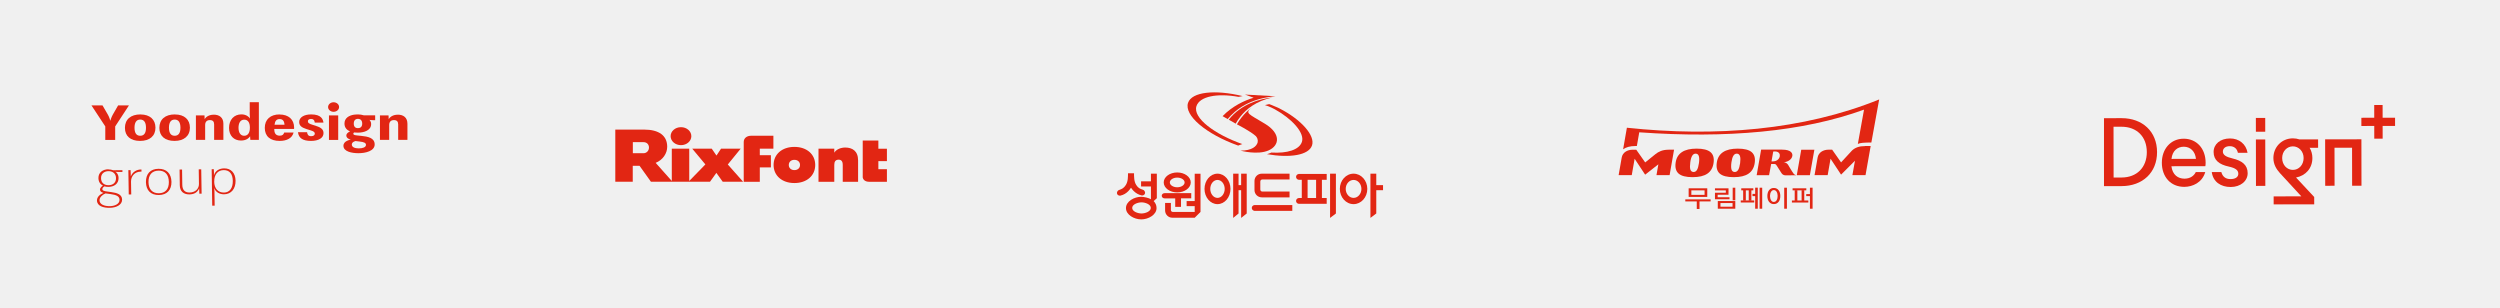
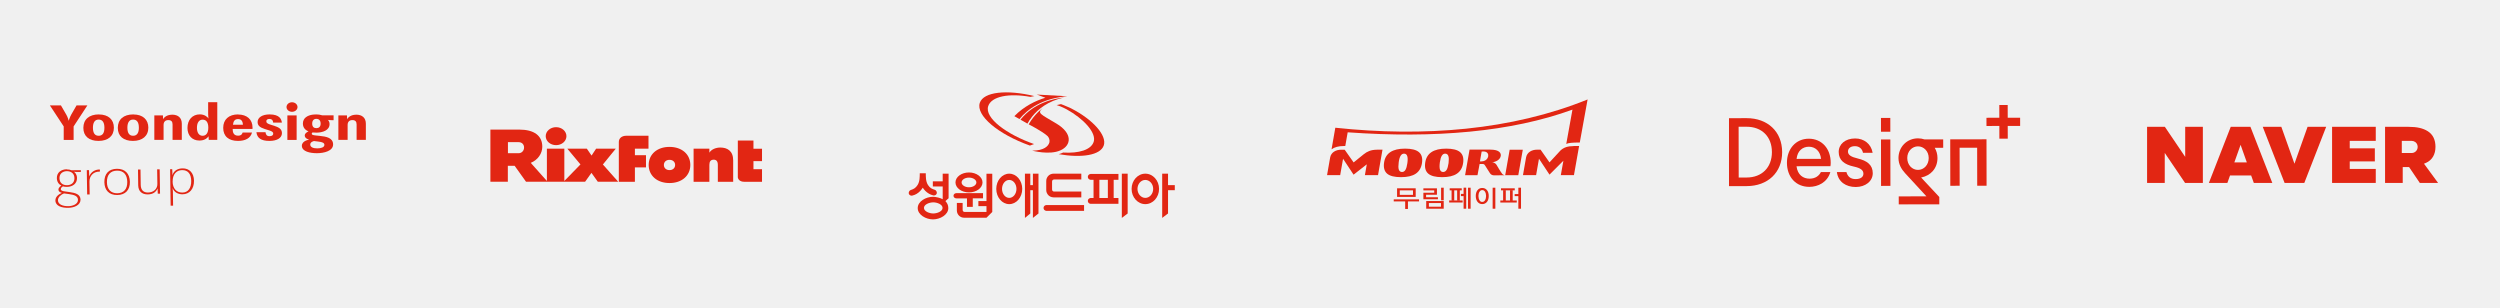
<svg xmlns="http://www.w3.org/2000/svg" width="902" height="111" viewBox="0 0 902 111" fill="none">
-   <path d="M42.62 38.026L40.677 41.402C40.166 42.322 39.813 43.498 39.793 43.584C39.754 43.43 39.479 42.339 38.949 41.419L36.985 38.026L32.999 38.026L37.987 45.612L37.987 50.488L41.56 50.488L41.56 45.612L46.528 38.026L42.581 38.026L42.62 38.026Z" fill="#E22613" />
-   <path d="M50.592 48.984C49.197 48.984 48.53 47.978 48.53 46.069C48.53 44.228 49.197 43.137 50.592 43.137C51.986 43.137 52.673 44.16 52.673 46.086C52.673 48.012 51.986 48.984 50.592 48.984ZM50.69 41.279C47.136 41.279 45.074 43.103 45.074 46.137C45.074 49.12 47.116 50.842 50.533 50.842C54.028 50.842 56.089 49.052 56.089 46.069C56.089 43.154 54.106 41.296 50.69 41.296" fill="#E22613" />
-   <path d="M63.021 48.984C61.627 48.984 60.96 47.978 60.96 46.069C60.96 44.228 61.627 43.137 63.021 43.137C64.415 43.137 65.103 44.16 65.103 46.086C65.103 47.961 64.415 48.984 63.021 48.984ZM63.119 41.279C59.566 41.279 57.504 43.103 57.504 46.137C57.504 49.12 59.546 50.842 62.962 50.842C66.379 50.842 68.519 49.052 68.519 46.069C68.519 43.154 66.536 41.296 63.119 41.296" fill="#E22613" />
-   <path d="M77.082 41.385C75.354 41.385 74.235 42.237 73.842 43.021L73.783 41.624L70.681 41.624L70.681 50.471L74.019 50.471L74.019 45.101C74.019 44.061 74.529 43.328 75.727 43.328C76.787 43.328 77.259 43.857 77.259 44.897L77.259 50.471L80.597 50.471L80.597 44.641C80.597 42.476 79.222 41.368 77.102 41.368" fill="#E22613" />
-   <path d="M88.096 48.985C86.8 48.985 86.054 47.877 86.054 46.104C86.054 44.28 86.8 43.172 88.116 43.172C89.431 43.172 90.158 44.178 90.158 46.036C90.158 47.894 89.451 48.985 88.096 48.985ZM90.118 41.382C90.118 41.928 90.177 42.422 90.217 42.763C89.942 42.252 88.842 41.263 87.114 41.263C84.405 41.263 82.638 43.24 82.638 46.156C82.638 48.917 84.346 50.707 86.938 50.707C88.508 50.707 89.608 50.11 90.236 49.156L90.315 50.468L93.397 50.468L93.397 36.882L90.099 36.882L90.099 41.382L90.118 41.382Z" fill="#E22613" />
-   <path d="M99.049 44.995C99.225 43.58 99.795 42.966 100.894 42.966C101.994 42.966 102.563 43.597 102.642 44.995L99.049 44.995ZM100.914 41.279C97.556 41.279 95.534 43.103 95.534 46.137C95.534 49.171 97.497 50.842 100.894 50.842C103.447 50.842 105.41 49.887 105.921 47.825L102.544 47.825C102.288 48.592 101.876 48.95 100.914 48.95C99.166 48.95 98.95 47.586 98.95 46.512L106.098 46.512C106.098 46.307 106.117 46.154 106.117 46.052C106.117 43.069 104.055 41.313 100.914 41.313" fill="#E22613" />
-   <path d="M114.15 45.455L112.873 45.063C111.381 44.62 111.086 44.296 111.086 43.716C111.086 43.205 111.538 42.915 112.245 42.915C113.03 42.915 113.502 43.341 113.56 44.228L116.702 44.228C116.545 43.103 115.995 41.279 112.265 41.279C109.653 41.279 107.945 42.37 107.945 44.023C107.945 45.268 108.73 45.984 110.576 46.563L112.127 47.041C113.266 47.416 113.58 47.705 113.58 48.234C113.58 48.711 113.187 49.137 112.265 49.137C111.145 49.137 110.91 48.472 110.792 47.688L107.513 47.688C107.748 49.802 109.221 50.842 112.206 50.842C114.915 50.842 116.722 49.802 116.722 48.046C116.722 46.836 116.015 46.052 114.11 45.472" fill="#E22613" />
-   <path d="M129.134 46.239C128.309 46.239 127.641 45.813 127.641 44.603C127.641 43.392 128.289 42.881 129.134 42.881C130.017 42.881 130.685 43.392 130.685 44.603C130.685 45.796 129.998 46.239 129.134 46.239ZM128.309 50.893L129.742 51.064C131.411 51.251 132.04 51.575 132.04 52.274C132.04 53.143 130.842 53.535 129.448 53.535C128.054 53.535 126.935 53.126 126.935 52.138C126.935 51.149 128.289 50.893 128.289 50.893M129.114 41.296C128.741 41.296 128.172 41.313 127.7 41.381C125.972 41.654 124.284 42.54 124.284 44.586C124.284 46.018 125.109 46.938 126.326 47.398C126.188 47.45 124.951 47.995 124.951 48.882C124.951 50.058 126.522 50.365 126.581 50.382C126.444 50.399 123.911 50.774 123.911 52.598C123.911 54.695 126.935 55.274 129.35 55.274C131.961 55.274 135.181 54.456 135.181 52.12C135.181 49.734 132.747 49.257 130.292 49.018L128.977 48.882C127.798 48.762 127.484 48.609 127.484 48.251C127.484 47.995 127.641 47.859 127.779 47.791C128.211 47.842 128.702 47.859 129.134 47.859C131.352 47.859 133.905 47.041 133.905 44.79C133.905 43.699 133.277 43.239 133.277 43.239C133.277 43.239 133.709 43.358 134.553 43.358L135.358 43.358L135.358 41.62L131.313 41.62C130.665 41.398 129.782 41.279 129.094 41.279" fill="#E22613" />
-   <path d="M143.485 41.385C141.757 41.385 140.638 42.237 140.246 43.021L140.187 41.624L137.084 41.624L137.084 50.471L140.422 50.471L140.422 45.101C140.422 44.061 140.933 43.328 142.13 43.328C143.191 43.328 143.662 43.857 143.662 44.897L143.662 50.471L147 50.471L147 44.641C147 42.476 145.625 41.368 143.505 41.368" fill="#E22613" />
-   <path d="M120.358 36.897C119.259 36.897 118.375 37.664 118.375 38.619C118.375 39.573 119.259 40.34 120.358 40.34C121.458 40.34 122.341 39.573 122.341 38.619C122.341 37.664 121.458 36.897 120.358 36.897Z" fill="#E22613" />
-   <path d="M122.025 50.485L122.025 41.638L118.687 41.638L118.687 50.485L122.025 50.485Z" fill="#E22613" />
-   <path d="M39.087 61.123C39.754 61.123 40.324 61.226 40.815 61.43L44.172 61.396L44.172 62.027L42.778 62.027C42.268 62.027 42.071 62.027 41.62 61.959C42.111 62.249 42.759 62.913 42.778 64.226C42.818 66.255 41.207 67.397 39.165 67.431C38.635 67.431 38.125 67.38 37.673 67.243C37.516 67.346 36.907 67.721 36.927 68.266C36.947 68.812 37.634 68.965 38.675 69.102L40.226 69.323C42.032 69.579 44.015 70.039 44.054 71.999C44.094 73.96 41.836 74.966 39.617 74.983C37.281 75.017 35.003 74.352 34.983 72.306C34.983 71.045 36.083 70.107 37.339 69.579C37.339 69.579 36.102 69.357 36.083 68.437C36.083 67.567 37.006 67.073 37.143 66.988C36.181 66.493 35.533 65.59 35.513 64.26C35.474 62.249 37.065 61.089 39.106 61.072L39.087 61.123ZM35.906 72.255C35.926 73.755 37.634 74.403 39.637 74.386C41.168 74.369 43.151 73.704 43.132 72.102C43.112 70.772 41.895 70.295 39.872 70.022L38.085 69.783C37.143 70.124 35.886 71.113 35.906 72.255ZM39.185 66.817C40.579 66.817 41.895 66.033 41.855 64.243C41.836 62.487 40.501 61.737 39.106 61.754C37.712 61.771 36.416 62.59 36.456 64.311C36.495 66.033 37.654 66.834 39.185 66.817Z" fill="#E22613" />
-   <path d="M47.215 63.627C47.785 62.024 49.395 61.087 51.044 61.155L51.044 61.922L50.769 61.922C48.707 61.939 47.235 63.473 47.274 65.553L47.353 70.173L46.449 70.173L46.312 61.394L47.117 61.394L47.195 63.644L47.215 63.627Z" fill="#E22613" />
-   <path d="M61.863 65.624C61.902 68.505 60.272 70.329 57.327 70.363C54.382 70.397 52.713 68.675 52.654 65.726C52.614 62.675 54.284 60.936 57.17 60.902C60.056 60.868 61.804 62.573 61.863 65.624ZM53.577 65.726C53.616 68.317 54.99 69.749 57.307 69.732C59.644 69.698 60.959 68.249 60.92 65.641C60.881 62.999 59.585 61.533 57.19 61.567C54.833 61.601 53.537 63.101 53.577 65.726Z" fill="#E22613" />
-   <path d="M72.722 69.871L71.917 69.871L71.859 67.962C71.23 69.428 70.072 70.11 68.344 70.144C66.204 70.161 64.908 69.019 64.868 66.854L64.79 61.16L65.693 61.16L65.772 66.632C65.791 68.525 66.695 69.479 68.383 69.462C70.386 69.445 71.8 68.184 71.78 66.394L71.701 61.092L72.605 61.092L72.742 69.871L72.722 69.871Z" fill="#E22613" />
-   <path d="M77.198 62.317C77.217 62.692 77.198 63.22 77.198 63.22C77.748 61.498 79.201 60.765 80.889 60.748C83.344 60.714 84.954 62.436 84.993 65.198C85.032 68.13 83.422 70.073 80.83 70.107C79.377 70.107 77.826 69.459 77.276 67.823C77.335 68.266 77.375 68.811 77.375 68.999L77.453 74.215L76.57 74.215L76.373 61.038L77.139 61.038L77.198 62.334L77.198 62.317ZM77.276 65.504C77.316 68.044 78.69 69.493 80.811 69.476C82.872 69.459 84.031 67.84 83.992 65.266C83.952 62.692 82.774 61.362 80.713 61.379C78.612 61.396 77.257 62.913 77.296 65.504L77.276 65.504Z" fill="#E22613" />
-   <path d="M309.597 57.853C309.597 54.424 307.463 53.23 304.959 53.23C303.461 53.23 301.768 53.827 301.01 55.082L301.01 53.643L295.314 53.643L295.314 65.584L301.01 65.584L301.01 59.476C301.01 58.266 301.486 57.715 302.35 57.623C303.355 57.531 304.06 57.991 304.06 59.476L304.06 65.584L309.597 65.584L309.597 57.853ZM268.319 65.584L274.137 65.584L274.137 60.394L278.14 60.394L278.14 56.001L274.137 56.001L274.137 53.643L279.039 53.643L279.039 48.974L271.052 48.974C269.394 48.974 268.336 49.892 268.336 51.24L268.336 65.584L268.319 65.584ZM311.254 63.731C311.254 64.803 312.153 65.584 313.546 65.584L320 65.584L320 61.052L316.914 61.052L316.914 58.144L320 58.144L320 53.658L316.914 53.658L316.914 50.704L311.272 50.704L311.272 63.762L311.254 63.731ZM284.594 59.522C284.594 58.45 285.387 57.669 286.621 57.669C287.856 57.669 288.649 58.45 288.649 59.522C288.649 60.593 287.856 61.374 286.621 61.374C285.387 61.374 284.594 60.593 284.594 59.522ZM279.11 59.522C279.11 63.364 282.143 66.043 286.621 66.043C291.1 66.043 294.133 63.364 294.133 59.522C294.133 55.679 291.1 53 286.621 53C282.143 53 279.11 55.679 279.11 59.522Z" fill="#E22613" />
-   <path d="M262.608 59.325L267.245 53.63L260.157 53.63L258.5 56.125L256.789 53.63L249.754 53.63L254.497 59.325L248.678 65.295L248.678 53.63L242.383 53.63L242.383 65.295L236.565 58.758C239.174 57.687 240.726 55.344 240.726 52.941C240.726 48.961 237.799 46.756 232.403 46.756L222 46.756L222 65.57L228.295 65.57L228.295 59.815L230.746 59.815L234.854 65.57L256.172 65.57L258.464 62.371L260.757 65.57L268.109 65.57L262.573 59.325L262.608 59.325ZM232.174 55.283L228.33 55.283L228.33 51.288L232.174 51.288C233.408 51.288 234.149 52.145 234.149 53.217C234.149 54.426 233.25 55.283 232.174 55.283Z" fill="#E22613" />
-   <path d="M241.959 49.127C241.959 50.92 243.633 52.373 245.697 52.373C247.762 52.373 249.436 50.92 249.436 49.127C249.436 47.335 247.762 45.882 245.697 45.882C243.633 45.882 241.959 47.335 241.959 49.127Z" fill="#E22613" />
+   <path d="M27.62 38.026L25.677 41.402C25.166 42.322 24.813 43.498 24.793 43.584C24.754 43.43 24.479 42.339 23.949 41.419L21.985 38.026L17.999 38.026L22.987 45.612L22.987 50.488L26.56 50.488L26.56 45.612L31.528 38.026L27.581 38.026L27.62 38.026Z" fill="#E22613" />
+   <path d="M35.592 48.984C34.197 48.984 33.53 47.978 33.53 46.069C33.53 44.228 34.197 43.137 35.592 43.137C36.986 43.137 37.673 44.16 37.673 46.086C37.673 48.012 36.986 48.984 35.592 48.984ZM35.69 41.279C32.136 41.279 30.074 43.103 30.074 46.137C30.074 49.12 32.116 50.842 35.533 50.842C39.028 50.842 41.089 49.052 41.089 46.069C41.089 43.154 39.106 41.296 35.69 41.296" fill="#E22613" />
+   <path d="M48.021 48.984C46.627 48.984 45.96 47.978 45.96 46.069C45.96 44.228 46.627 43.137 48.021 43.137C49.415 43.137 50.103 44.16 50.103 46.086C50.103 47.961 49.415 48.984 48.021 48.984ZM48.119 41.279C44.566 41.279 42.504 43.103 42.504 46.137C42.504 49.12 44.546 50.842 47.962 50.842C51.379 50.842 53.519 49.052 53.519 46.069C53.519 43.154 51.536 41.296 48.119 41.296" fill="#E22613" />
+   <path d="M62.082 41.385C60.354 41.385 59.235 42.237 58.842 43.021L58.783 41.624L55.681 41.624L55.681 50.471L59.019 50.471L59.019 45.101C59.019 44.061 59.529 43.328 60.727 43.328C61.787 43.328 62.259 43.857 62.259 44.897L62.259 50.471L65.597 50.471L65.597 44.641C65.597 42.476 64.222 41.368 62.102 41.368" fill="#E22613" />
+   <path d="M73.096 48.985C71.8 48.985 71.054 47.877 71.054 46.104C71.054 44.28 71.8 43.172 73.116 43.172C74.431 43.172 75.158 44.178 75.158 46.036C75.158 47.894 74.451 48.985 73.096 48.985ZM75.118 41.382C75.118 41.928 75.177 42.422 75.217 42.763C74.942 42.252 73.842 41.263 72.114 41.263C69.405 41.263 67.638 43.24 67.638 46.156C67.638 48.917 69.346 50.707 71.938 50.707C73.508 50.707 74.608 50.11 75.236 49.156L75.315 50.468L78.397 50.468L78.397 36.882L75.099 36.882L75.099 41.382L75.118 41.382Z" fill="#E22613" />
+   <path d="M84.049 44.995C84.225 43.58 84.795 42.966 85.894 42.966C86.994 42.966 87.563 43.597 87.642 44.995L84.049 44.995ZM85.914 41.279C82.556 41.279 80.534 43.103 80.534 46.137C80.534 49.171 82.497 50.842 85.894 50.842C88.447 50.842 90.41 49.887 90.921 47.825L87.544 47.825C87.288 48.592 86.876 48.95 85.914 48.95C84.166 48.95 83.95 47.586 83.95 46.512L91.097 46.512C91.097 46.307 91.117 46.154 91.117 46.052C91.117 43.069 89.055 41.313 85.914 41.313" fill="#E22613" />
+   <path d="M99.15 45.455L97.873 45.063C96.381 44.62 96.087 44.296 96.087 43.716C96.087 43.205 96.538 42.915 97.245 42.915C98.03 42.915 98.502 43.341 98.561 44.228L101.702 44.228C101.545 43.103 100.995 41.279 97.265 41.279C94.653 41.279 92.945 42.37 92.945 44.023C92.945 45.268 93.73 45.984 95.576 46.563L97.127 47.041C98.266 47.416 98.58 47.705 98.58 48.234C98.58 48.711 98.188 49.137 97.265 49.137C96.145 49.137 95.91 48.472 95.792 47.688L92.513 47.688C92.749 49.802 94.221 50.842 97.206 50.842C99.915 50.842 101.722 49.802 101.722 48.046C101.722 46.836 101.015 46.052 99.11 45.472" fill="#E22613" />
+   <path d="M114.134 46.239C113.309 46.239 112.641 45.813 112.641 44.603C112.641 43.392 113.289 42.881 114.134 42.881C115.017 42.881 115.685 43.392 115.685 44.603C115.685 45.796 114.998 46.239 114.134 46.239ZM113.309 50.893L114.742 51.064C116.411 51.251 117.04 51.575 117.04 52.274C117.04 53.143 115.842 53.535 114.448 53.535C113.054 53.535 111.935 53.126 111.935 52.138C111.935 51.149 113.289 50.893 113.289 50.893M114.114 41.296C113.741 41.296 113.172 41.313 112.7 41.381C110.972 41.654 109.284 42.54 109.284 44.586C109.284 46.018 110.109 46.938 111.326 47.398C111.188 47.45 109.951 47.995 109.951 48.882C109.951 50.058 111.522 50.365 111.581 50.382C111.444 50.399 108.911 50.774 108.911 52.598C108.911 54.695 111.935 55.274 114.35 55.274C116.961 55.274 120.181 54.456 120.181 52.12C120.181 49.734 117.747 49.257 115.292 49.018L113.977 48.882C112.798 48.762 112.484 48.609 112.484 48.251C112.484 47.995 112.641 47.859 112.779 47.791C113.211 47.842 113.702 47.859 114.134 47.859C116.352 47.859 118.905 47.041 118.905 44.79C118.905 43.699 118.277 43.239 118.277 43.239C118.277 43.239 118.709 43.358 119.553 43.358L120.358 43.358L120.358 41.62L116.313 41.62C115.665 41.398 114.782 41.279 114.094 41.279" fill="#E22613" />
+   <path d="M128.485 41.385C126.757 41.385 125.638 42.237 125.246 43.021L125.187 41.624L122.084 41.624L122.084 50.471L125.422 50.471L125.422 45.101C125.422 44.061 125.933 43.328 127.13 43.328C128.191 43.328 128.662 43.857 128.662 44.897L128.662 50.471L132 50.471L132 44.641C132 42.476 130.625 41.368 128.505 41.368" fill="#E22613" />
+   <path d="M105.358 36.897C104.259 36.897 103.375 37.664 103.375 38.619C103.375 39.573 104.259 40.34 105.358 40.34C106.458 40.34 107.341 39.573 107.341 38.619C107.341 37.664 106.458 36.897 105.358 36.897Z" fill="#E22613" />
+   <path d="M107.025 50.485L107.025 41.638L103.687 41.638L103.687 50.485L107.025 50.485Z" fill="#E22613" />
+   <path d="M24.087 61.123C24.754 61.123 25.324 61.226 25.815 61.43L29.172 61.396L29.172 62.027L27.778 62.027C27.268 62.027 27.071 62.027 26.62 61.959C27.111 62.249 27.759 62.913 27.778 64.226C27.817 66.255 26.207 67.397 24.165 67.431C23.635 67.431 23.125 67.38 22.673 67.243C22.516 67.346 21.907 67.721 21.927 68.266C21.947 68.812 22.634 68.965 23.674 69.102L25.226 69.323C27.032 69.579 29.015 70.039 29.054 71.999C29.094 73.96 26.836 74.966 24.617 74.983C22.28 75.017 20.003 74.352 19.983 72.306C19.983 71.045 21.083 70.107 22.339 69.579C22.339 69.579 21.102 69.357 21.083 68.437C21.083 67.567 22.006 67.073 22.143 66.988C21.181 66.493 20.533 65.59 20.513 64.26C20.474 62.249 22.064 61.089 24.107 61.072L24.087 61.123ZM20.906 72.255C20.926 73.755 22.634 74.403 24.637 74.386C26.168 74.369 28.151 73.704 28.132 72.102C28.112 70.772 26.895 70.295 24.872 70.022L23.085 69.783C22.143 70.124 20.886 71.113 20.906 72.255ZM24.185 66.817C25.579 66.817 26.895 66.033 26.855 64.243C26.836 62.487 25.501 61.737 24.107 61.754C22.712 61.771 21.416 62.59 21.456 64.311C21.495 66.033 22.654 66.834 24.185 66.817Z" fill="#E22613" />
+   <path d="M32.215 63.627C32.785 62.024 34.395 61.087 36.044 61.155L36.044 61.922L35.769 61.922C33.707 61.939 32.235 63.473 32.274 65.553L32.353 70.173L31.449 70.173L31.312 61.394L32.117 61.394L32.195 63.644L32.215 63.627Z" fill="#E22613" />
+   <path d="M46.863 65.624C46.902 68.505 45.272 70.329 42.327 70.363C39.382 70.397 37.713 68.675 37.654 65.726C37.614 62.675 39.284 60.936 42.17 60.902C45.056 60.868 46.804 62.573 46.863 65.624ZM38.577 65.726C38.616 68.317 39.99 69.749 42.307 69.732C44.644 69.698 45.959 68.249 45.92 65.641C45.881 62.999 44.585 61.533 42.19 61.567C39.833 61.601 38.537 63.101 38.577 65.726Z" fill="#E22613" />
+   <path d="M57.722 69.871L56.917 69.871L56.859 67.962C56.23 69.428 55.072 70.11 53.344 70.144C51.204 70.161 49.908 69.019 49.868 66.854L49.79 61.16L50.693 61.16L50.772 66.632C50.791 68.525 51.695 69.479 53.383 69.462C55.386 69.445 56.8 68.184 56.78 66.394L56.702 61.092L57.605 61.092L57.742 69.871L57.722 69.871Z" fill="#E22613" />
+   <path d="M62.198 62.317C62.217 62.692 62.198 63.22 62.198 63.22C62.748 61.498 64.201 60.765 65.889 60.748C68.344 60.714 69.954 62.436 69.993 65.198C70.032 68.13 68.422 70.073 65.83 70.107C64.377 70.107 62.826 69.459 62.276 67.823C62.335 68.266 62.375 68.811 62.375 68.999L62.453 74.215L61.57 74.215L61.373 61.038L62.139 61.038L62.198 62.334L62.198 62.317ZM62.276 65.504C62.316 68.044 63.69 69.493 65.811 69.476C67.872 69.459 69.031 67.84 68.992 65.266C68.952 62.692 67.774 61.362 65.713 61.379C63.612 61.396 62.257 62.913 62.296 65.504L62.276 65.504Z" fill="#E22613" />
+   <path d="M264.53 57.853C264.53 54.424 262.397 53.23 259.893 53.23C258.394 53.23 256.701 53.827 255.943 55.082L255.943 53.643L250.248 53.643L250.248 65.584L255.943 65.584L255.943 59.476C255.943 58.266 256.419 57.715 257.283 57.623C258.288 57.531 258.994 57.991 258.994 59.476L258.994 65.584L264.53 65.584L264.53 57.853ZM223.252 65.584L229.071 65.584L229.071 60.394L233.074 60.394L233.074 56.001L229.071 56.001L229.071 53.643L233.973 53.643L233.973 48.974L225.985 48.974C224.328 48.974 223.27 49.892 223.27 51.24L223.27 65.584L223.252 65.584ZM266.188 63.731C266.188 64.803 267.087 65.584 268.48 65.584L274.934 65.584L274.934 61.052L271.848 61.052L271.848 58.144L274.934 58.144L274.934 53.658L271.848 53.658L271.848 50.704L266.205 50.704L266.205 63.762L266.188 63.731ZM239.527 59.522C239.527 58.45 240.321 57.669 241.555 57.669C242.789 57.669 243.583 58.45 243.583 59.522C243.583 60.593 242.789 61.374 241.555 61.374C240.321 61.374 239.527 60.593 239.527 59.522ZM234.044 59.522C234.044 63.364 237.076 66.043 241.555 66.043C246.034 66.043 249.067 63.364 249.067 59.522C249.067 55.679 246.034 53 241.555 53C237.076 53 234.044 55.679 234.044 59.522Z" fill="#E22613" />
+   <path d="M217.542 59.325L222.179 53.63L215.091 53.63L213.433 56.125L211.723 53.63L204.687 53.63L209.431 59.325L203.612 65.295L203.612 53.63L197.317 53.63L197.317 65.295L191.498 58.758C194.108 57.687 195.659 55.344 195.659 52.941C195.659 48.961 192.732 46.756 187.337 46.756L176.934 46.756L176.934 65.57L183.228 65.57L183.228 59.815L185.679 59.815L189.788 65.57L211.106 65.57L213.398 62.371L215.69 65.57L223.043 65.57L217.506 59.325L217.542 59.325ZM187.108 55.283L183.264 55.283L183.264 51.288L187.108 51.288C188.342 51.288 189.083 52.145 189.083 53.217C189.083 54.426 188.183 55.283 187.108 55.283Z" fill="#E22613" />
+   <path d="M196.893 49.127C196.893 50.92 198.567 52.373 200.631 52.373C202.696 52.373 204.369 50.92 204.369 49.127C204.369 47.335 202.696 45.882 200.631 45.882C198.567 45.882 196.893 47.335 196.893 49.127Z" fill="#E22613" />
  <g clip-path="url(#clip0_1045_4892)">
-     <path d="M448.223 51.975C438.381 48.52 430.262 42.567 431.681 38.28C432.854 34.76 439.17 33.55 446.898 34.955C447.318 34.868 447.825 34.767 448.339 34.666C438.344 32.246 429.994 33.13 428.647 37.099C427.126 41.604 435.165 48.405 446.731 52.526L448.216 51.975H448.223Z" fill="#E22613" />
-     <path d="M461.68 39.156H461.709C461.542 39.069 461.375 38.997 461.209 38.917C461.129 38.873 461.049 38.837 460.963 38.794C460.963 38.794 460.963 38.794 460.963 38.801C459.376 38.084 457.935 37.563 457.935 37.563L456.385 37.917C457.971 38.359 459.934 39.424 459.934 39.424C466.112 42.828 470.812 47.927 469.726 51.2C468.777 54.054 464.439 55.386 458.703 55.039C458.189 55.3 457.638 55.481 457.117 55.626C465.533 57.081 472.188 55.98 473.376 52.475C474.579 48.904 469.523 43.175 461.694 39.156H461.68Z" fill="#E22613" />
-     <path d="M456.313 44.602C450.446 41.075 449.244 40.901 451.33 38.997C451.33 38.997 448.418 41.09 446.282 44.856C446.282 44.856 451.236 47.362 453.126 49.129C453.539 49.6 453.952 50.353 453.771 51.338C453.387 52.772 451.786 54.329 447.564 54.351C447.564 54.351 453.742 56.045 457.739 54.249C461.737 52.461 462.186 48.129 456.32 44.602H456.313Z" fill="#E22613" />
-     <path d="M460.202 34.731L449.186 34.115L452.315 35.267C448.94 36.252 444.558 38.352 441.111 41.908L442.936 42.958C445.847 39.438 451.106 35.448 460.202 34.738V34.731Z" fill="#E22613" />
-     <path d="M443.334 43.175L445.826 44.609C446.282 43.784 446.854 42.893 447.579 41.995C449.628 39.438 453.192 36.425 459.145 35.151C454.676 35.636 447.955 37.389 443.334 43.168V43.175Z" fill="#E22613" />
-     <path d="M447.803 66.786H446.869V62.658H444.928V78.628L446.869 77.027V68.633H447.803V78.628L449.816 77.027V62.658H447.803V66.786Z" fill="#E22613" />
-     <path d="M452.575 73.978V73.993C452.047 74.05 451.641 74.492 451.641 75.028C451.641 75.564 452.054 76.006 452.575 76.064V76.078H466.264V73.978H452.575Z" fill="#E22613" />
-     <path d="M479.887 78.628L481.995 77.027V62.658H479.887V78.628Z" fill="#E22613" />
-     <path d="M496.56 66.786V62.658H494.452V78.621L496.56 77.02V68.633H499V66.786H496.56Z" fill="#E22613" />
-     <path d="M468.553 62.767V62.781C468.024 62.839 467.619 63.281 467.619 63.817C467.619 64.353 468.031 64.802 468.553 64.852V64.867H469.683V71.443H468.553V71.458C468.024 71.516 467.619 71.957 467.619 72.493C467.619 73.029 468.031 73.471 468.553 73.529V73.543H478.671V71.443H476.947V64.867H478.671V62.767H468.553ZM474.847 71.45H471.783V64.874H474.847V71.45Z" fill="#E22613" />
-     <path d="M488.368 62.658C485.63 62.658 483.414 65.12 483.414 68.155C483.414 71.19 485.63 73.652 488.368 73.652C491.106 73.652 493.322 71.19 493.322 68.155C493.322 65.12 491.106 62.658 488.368 62.658ZM488.368 71.4C486.811 71.4 485.536 69.944 485.536 68.155C485.536 66.366 486.804 64.918 488.368 64.918C489.932 64.918 491.2 66.373 491.2 68.155C491.2 69.937 489.932 71.4 488.368 71.4Z" fill="#E22613" />
-     <path d="M439.271 62.658C436.678 62.658 434.585 65.12 434.585 68.155C434.585 71.19 436.685 73.652 439.271 73.652C441.856 73.652 443.957 71.19 443.957 68.155C443.957 65.12 441.856 62.658 439.271 62.658ZM439.271 71.4C437.837 71.4 436.664 69.944 436.664 68.155C436.664 66.366 437.83 64.918 439.271 64.918C440.712 64.918 441.871 66.373 441.871 68.155C441.871 69.937 440.705 71.4 439.271 71.4Z" fill="#E22613" />
-     <path d="M455.241 71.211H465.272V69.111H455.451C455.024 69.111 454.719 68.807 454.719 68.372V65.49C454.719 65.062 455.024 64.758 455.451 64.758H465.272V62.658H455.241C453.792 62.658 452.619 63.831 452.619 65.28V68.582C452.619 70.031 453.792 71.204 455.241 71.204" fill="#E22613" />
-     <path d="M431.051 72.551H428.132V74.369H431.051V76.469H423.186C422.758 76.469 422.454 76.165 422.454 75.738V73.225H420.368V75.941C420.368 77.382 421.534 78.555 422.975 78.555H431.058L433.144 76.469V62.672H431.051V72.544" fill="#E22613" />
-     <path d="M412.365 68.466C411.38 68.148 410.67 67.865 409.96 66.764C409.106 65.439 409.171 63.708 409.157 62.52H406.984C406.969 63.708 407.035 65.439 406.187 66.764C405.477 67.873 404.768 68.22 403.783 68.539C403.334 68.648 402.993 69.198 402.993 69.64C402.993 70.168 403.464 70.596 404.036 70.596C404.101 70.596 404.166 70.589 404.232 70.581C404.268 70.574 404.297 70.567 404.333 70.552C404.869 70.429 405.376 70.227 405.839 69.951C406.832 69.372 407.513 68.561 408.034 67.771C408.041 67.757 408.07 67.721 408.07 67.721C408.07 67.721 408.092 67.757 408.106 67.771C408.628 68.568 409.301 69.299 410.294 69.879C410.764 70.154 411.271 70.357 411.807 70.48C411.844 70.487 411.873 70.502 411.909 70.509C411.974 70.516 412.039 70.523 412.104 70.523C412.684 70.523 413.147 70.096 413.147 69.567C413.147 69.126 412.814 68.575 412.358 68.466H412.365Z" fill="#E22613" />
-     <path d="M419.868 65.823C419.868 67.815 422.055 69.422 424.742 69.422C427.429 69.422 429.624 67.808 429.624 65.823C429.624 63.839 427.437 62.223 424.742 62.223C422.048 62.223 419.868 63.831 419.868 65.823ZM427.408 65.823C427.408 66.786 426.213 67.568 424.742 67.568C423.272 67.568 422.077 66.786 422.077 65.823C422.077 64.86 423.272 64.078 424.742 64.078C426.213 64.078 427.408 64.86 427.408 65.823Z" fill="#E22613" />
-     <path d="M424.018 74.63H426.111V71.566H429.805V69.691H420.194C419.614 69.691 419.151 70.111 419.151 70.632C419.151 71.153 419.614 71.574 420.194 71.574H424.018V74.637V74.63Z" fill="#E22613" />
-     <path d="M417.384 62.658H415.255V65.425H411.699V67.272H415.255V71.885C414.523 71.407 412.713 71.001 411.764 71.001C409.222 71.001 406.245 72.645 406.245 75.079C406.245 77.512 409.222 79.156 411.764 79.156C414.306 79.156 417.283 77.512 417.283 75.079C417.283 73.971 416.863 73.239 416.24 72.544L417.384 71.523V62.672V62.658ZM411.858 77.02C410.511 77.02 408.498 76.303 408.498 75.014C408.498 73.725 410.511 73.008 411.858 73.008C413.205 73.008 415.211 73.725 415.211 75.014C415.211 76.303 413.198 77.02 411.858 77.02Z" fill="#E22613" />
+     <path d="M373.09 51.975C363.247 48.52 355.128 42.567 356.548 38.28C357.721 34.76 364.037 33.55 371.764 34.955C372.185 34.868 372.692 34.767 373.206 34.666C363.211 32.246 354.86 33.13 353.513 37.099C351.992 41.604 360.032 48.405 371.598 52.526L373.083 51.975H373.09Z" fill="#E22613" />
+     <path d="M386.546 39.156H386.575C386.409 39.069 386.242 38.997 386.075 38.917C385.996 38.873 385.916 38.837 385.829 38.794C385.829 38.794 385.829 38.794 385.829 38.801C384.243 38.084 382.802 37.563 382.802 37.563L381.252 37.917C382.838 38.359 384.801 39.424 384.801 39.424C390.979 42.828 395.679 47.927 394.593 51.2C393.644 54.054 389.306 55.386 383.57 55.039C383.055 55.3 382.505 55.481 381.983 55.626C390.399 57.081 397.055 55.98 398.243 52.475C399.445 48.904 394.39 43.175 386.561 39.156H386.546Z" fill="#E22613" />
+     <path d="M381.179 44.602C375.313 41.075 374.111 40.901 376.196 38.997C376.196 38.997 373.285 41.09 371.148 44.856C371.148 44.856 376.102 47.362 377.993 49.129C378.405 49.6 378.818 50.353 378.637 51.338C378.253 52.772 376.653 54.329 372.43 54.351C372.43 54.351 378.608 56.045 382.606 54.249C386.604 52.461 387.053 48.129 381.187 44.602H381.179Z" fill="#E22613" />
+     <path d="M385.069 34.731L374.053 34.115L377.182 35.267C373.807 36.252 369.425 38.352 365.978 41.908L367.803 42.958C370.714 39.438 375.972 35.448 385.069 34.738V34.731Z" fill="#E22613" />
+     <path d="M368.201 43.175L370.693 44.609C371.149 43.784 371.721 42.893 372.445 41.995C374.495 39.438 378.058 36.425 384.012 35.151C379.543 35.636 372.822 37.389 368.201 43.168V43.175Z" fill="#E22613" />
+     <path d="M372.67 66.786H371.735V62.658H369.794V78.628L371.735 77.027V68.633H372.67V78.628L374.683 77.027V62.658H372.67V66.786Z" fill="#E22613" />
+     <path d="M377.442 73.978V73.993C376.913 74.05 376.508 74.492 376.508 75.028C376.508 75.564 376.921 76.006 377.442 76.064V76.078H391.131V73.978H377.442Z" fill="#E22613" />
+     <path d="M404.754 78.628L406.861 77.027V62.658H404.754V78.628Z" fill="#E22613" />
+     <path d="M421.426 66.786V62.658H419.319V78.621L421.426 77.02V68.633H423.867V66.786H421.426Z" fill="#E22613" />
+     <path d="M393.42 62.767V62.781C392.891 62.839 392.485 63.281 392.485 63.817C392.485 64.353 392.898 64.802 393.42 64.852V64.867H394.549V71.443H393.42V71.458C392.891 71.516 392.485 71.957 392.485 72.493C392.485 73.029 392.898 73.471 393.42 73.529V73.543H403.537V71.443H401.814V64.867H403.537V62.767H393.42ZM399.713 71.45H396.65V64.874H399.713V71.45Z" fill="#E22613" />
+     <path d="M413.235 62.658C410.497 62.658 408.281 65.12 408.281 68.155C408.281 71.19 410.497 73.652 413.235 73.652C415.972 73.652 418.189 71.19 418.189 68.155C418.189 65.12 415.972 62.658 413.235 62.658ZM413.235 71.4C411.678 71.4 410.403 69.944 410.403 68.155C410.403 66.366 411.67 64.918 413.235 64.918C414.799 64.918 416.067 66.373 416.067 68.155C416.067 69.937 414.799 71.4 413.235 71.4Z" fill="#E22613" />
+     <path d="M364.138 62.658C361.545 62.658 359.452 65.12 359.452 68.155C359.452 71.19 361.552 73.652 364.138 73.652C366.723 73.652 368.824 71.19 368.824 68.155C368.824 65.12 366.723 62.658 364.138 62.658ZM364.138 71.4C362.704 71.4 361.53 69.944 361.53 68.155C361.53 66.366 362.696 64.918 364.138 64.918C365.579 64.918 366.738 66.373 366.738 68.155C366.738 69.937 365.572 71.4 364.138 71.4Z" fill="#E22613" />
+     <path d="M380.108 71.211H390.139V69.111H380.318C379.89 69.111 379.586 68.807 379.586 68.372V65.49C379.586 65.062 379.89 64.758 380.318 64.758H390.139V62.658H380.108C378.659 62.658 377.486 63.831 377.486 65.28V68.582C377.486 70.031 378.659 71.204 380.108 71.204" fill="#E22613" />
+     <path d="M355.918 72.551H352.999V74.369H355.918V76.469H348.052C347.625 76.469 347.321 76.165 347.321 75.738V73.225H345.235V75.941C345.235 77.382 346.401 78.555 347.842 78.555H355.925L358.011 76.469V62.672H355.918V72.544" fill="#E22613" />
+     <path d="M337.232 68.466C336.247 68.148 335.537 67.865 334.827 66.764C333.973 65.439 334.038 63.708 334.023 62.52H331.851C331.836 63.708 331.901 65.439 331.054 66.764C330.344 67.873 329.634 68.22 328.649 68.539C328.2 68.648 327.86 69.198 327.86 69.64C327.86 70.168 328.331 70.596 328.903 70.596C328.968 70.596 329.033 70.589 329.098 70.581C329.135 70.574 329.164 70.567 329.2 70.552C329.736 70.429 330.243 70.227 330.706 69.951C331.698 69.372 332.379 68.561 332.901 67.771C332.908 67.757 332.937 67.721 332.937 67.721C332.937 67.721 332.959 67.757 332.973 67.771C333.495 68.568 334.168 69.299 335.16 69.879C335.631 70.154 336.138 70.357 336.674 70.48C336.71 70.487 336.739 70.502 336.775 70.509C336.841 70.516 336.906 70.523 336.971 70.523C337.55 70.523 338.014 70.096 338.014 69.567C338.014 69.126 337.681 68.575 337.224 68.466H337.232Z" fill="#E22613" />
+     <path d="M344.735 65.823C344.735 67.815 346.922 69.422 349.609 69.422C352.296 69.422 354.491 67.808 354.491 65.823C354.491 63.839 352.303 62.223 349.609 62.223C346.915 62.223 344.735 63.831 344.735 65.823ZM352.274 65.823C352.274 66.786 351.079 67.568 349.609 67.568C348.139 67.568 346.944 66.786 346.944 65.823C346.944 64.86 348.139 64.078 349.609 64.078C351.079 64.078 352.274 64.86 352.274 65.823Z" fill="#E22613" />
+     <path d="M348.885 74.63H350.978V71.566H354.671V69.691H345.061C344.481 69.691 344.018 70.111 344.018 70.632C344.018 71.153 344.481 71.574 345.061 71.574H348.885V74.637V74.63Z" fill="#E22613" />
+     <path d="M342.251 62.658H340.122V65.425H336.565V67.272H340.122V71.885C339.39 71.407 337.579 71.001 336.631 71.001C334.089 71.001 331.112 72.645 331.112 75.079C331.112 77.512 334.089 79.156 336.631 79.156C339.173 79.156 342.149 77.512 342.149 75.079C342.149 73.971 341.729 73.239 341.107 72.544L342.251 71.523V62.672V62.658ZM336.725 77.02C335.378 77.02 333.364 76.303 333.364 75.014C333.364 73.725 335.378 73.008 336.725 73.008C338.072 73.008 340.078 73.725 340.078 75.014C340.078 76.303 338.065 77.02 336.725 77.02Z" fill="#E22613" />
  </g>
-   <path d="M586.984 46.071L585.622 53.867C586.659 53.101 588.177 52.684 590.034 52.684L590.576 52.684L591.443 47.737C622.872 49.982 650.446 47.603 672.54 39.552L670.31 51.931C671.053 51.541 672.617 51.42 675.187 51.42L678.005 35.882C650.632 46.998 618.878 49.485 586.969 46.084L586.984 46.071Z" fill="#E22613" />
-   <path d="M649.888 54.017L654.626 54.017L653 63.211L648.278 63.211L649.888 54.017Z" fill="#E22613" />
-   <path d="M612.269 61.313C611.944 61.837 611.51 62.079 610.968 62.052C610.427 62.012 610.055 61.716 609.885 61.165C609.699 60.6 609.699 59.74 609.854 58.571C610.132 56.42 610.798 55.372 611.851 55.439C612.393 55.466 612.764 55.761 612.935 56.326C613.121 56.877 613.136 57.724 612.981 58.84C612.826 59.955 612.594 60.775 612.269 61.313ZM617.13 54.874C616.14 54.041 614.467 53.624 612.145 53.624C607.578 53.624 605.054 55.304 604.574 58.665C604.311 60.466 604.683 61.783 605.658 62.644C606.649 63.49 608.306 63.92 610.659 63.92C613.012 63.92 614.777 63.504 616.016 62.657C617.254 61.824 618.013 60.52 618.261 58.772C618.508 57.025 618.137 55.721 617.146 54.888L617.13 54.874Z" fill="#E22613" />
-   <path d="M627.115 61.313C626.79 61.837 626.356 62.079 625.814 62.052C625.272 62.012 624.901 61.716 624.73 61.165C624.56 60.6 624.545 59.74 624.699 58.571C624.994 56.42 625.644 55.372 626.697 55.439C627.239 55.466 627.595 55.761 627.78 56.326C627.966 56.877 627.982 57.724 627.842 58.84C627.688 59.955 627.455 60.775 627.13 61.313M631.992 54.874C630.985 54.041 629.329 53.624 626.991 53.624C622.424 53.624 619.915 55.304 619.42 58.665C619.157 60.466 619.528 61.783 620.504 62.644C621.495 63.49 623.151 63.92 625.505 63.92C627.858 63.92 629.623 63.504 630.861 62.657C632.1 61.824 632.859 60.52 633.106 58.772C633.354 57.025 632.982 55.721 631.992 54.888L631.992 54.874Z" fill="#E22613" />
-   <path d="M672.928 52.712C670.776 52.712 669.351 53.236 668.206 54.311L664.258 58.586L661.037 54.002L659.768 54.002C657.833 54.002 656.129 54.983 655.804 56.825L654.69 63.183L659.427 63.183L660.464 57.268L664.258 63.008L669.274 57.981L668.345 63.183L673.083 63.183L674.94 52.685L672.912 52.685L672.928 52.712Z" fill="#E22613" />
-   <path d="M601.99 54.017C599.838 54.017 598.398 54.715 597.284 55.616L593.583 58.6L590.363 54.017L589.078 54.017C587.143 54.017 585.44 54.998 585.115 56.839L584 63.197L588.737 63.197L589.775 57.283L593.568 63.022L598.336 59.286L597.655 63.197L602.393 63.197L604.003 54.003L601.975 54.003L601.99 54.017Z" fill="#E22613" />
-   <path d="M647.165 62.684C646.701 62.147 645.199 59.566 645.199 59.566C645.013 59.27 644.626 58.638 643.543 58.544C644.704 58.477 646.422 57.738 646.67 56.273C646.825 55.358 646.314 53.987 642.97 53.987L635.414 53.987L633.804 63.222L638.279 63.222L639.037 59.163L640.167 59.163C640.555 59.163 640.818 59.378 640.988 59.673C641.189 60.009 642.242 61.69 642.583 62.187C642.676 62.335 642.784 62.469 642.877 62.617C643.109 62.94 643.589 63.262 644.208 63.262L648.063 63.235C647.94 63.195 647.382 62.993 647.15 62.698L647.165 62.684ZM642.149 56.353C641.902 57.724 640.663 58.248 639.564 58.248C639.285 58.248 639.161 58.222 639.161 58.222L639.78 54.673C639.78 54.673 639.92 54.646 640.4 54.646C641.994 54.646 642.258 55.735 642.149 56.353Z" fill="#E22613" />
-   <path d="M632.599 67.941L632.475 67.941L628.248 67.941L628.248 68.68L632.599 68.68L632.599 67.941Z" fill="#E22613" />
-   <path d="M633.264 67.724L633.264 69.955L632.304 69.955L632.304 70.761L633.264 70.761L633.264 75.305L634.208 75.305L634.208 67.71L633.264 67.71L633.264 67.724Z" fill="#E22613" />
-   <path d="M634.86 67.724L634.86 75.305L635.804 75.305L635.804 67.724L635.695 67.724L634.86 67.724Z" fill="#E22613" />
-   <path d="M639.997 67.818C639.285 67.818 638.697 68.086 638.279 68.624C637.861 69.148 637.659 69.861 637.659 70.721C637.659 71.581 637.876 72.294 638.279 72.818C638.712 73.356 639.285 73.638 639.997 73.638C640.709 73.638 641.298 73.356 641.716 72.818C642.134 72.294 642.335 71.581 642.335 70.721C642.335 69.861 642.134 69.148 641.716 68.624C641.298 68.086 640.709 67.818 639.997 67.818ZM639.997 72.858C639.564 72.858 639.238 72.656 639.006 72.253C638.759 71.837 638.619 71.312 638.619 70.707C638.619 70.103 638.743 69.605 639.006 69.189C639.254 68.785 639.579 68.584 639.997 68.584C640.415 68.584 640.771 68.785 641.004 69.189C641.251 69.605 641.375 70.129 641.375 70.707C641.375 71.285 641.251 71.81 641.003 72.24C640.771 72.643 640.446 72.845 639.997 72.845L639.997 72.858Z" fill="#E22613" />
-   <path d="M643.745 67.724L643.745 75.305L644.72 75.305L644.72 67.724L644.596 67.724L643.745 67.724Z" fill="#E22613" />
-   <path d="M608.058 71.931L608.058 72.67L612.192 72.67L612.192 75.399L613.182 75.399L613.182 72.67L617.192 72.67L617.192 71.931L608.073 71.931L608.058 71.931Z" fill="#E22613" />
-   <path d="M615.983 67.941L609.264 67.941L609.264 71.046L615.983 71.046L615.983 67.941ZM610.239 70.306L610.239 68.68L615.008 68.68L615.008 70.306L610.239 70.306Z" fill="#E22613" />
-   <path d="M619.778 72.536L619.778 75.305L626.095 75.305L626.095 72.536L619.778 72.536ZM620.738 74.579L620.738 73.262L625.104 73.262L625.104 74.579L620.738 74.579Z" fill="#E22613" />
-   <path d="M625.151 67.724L625.151 72.267L626.095 72.267L626.095 67.724L625.971 67.724L625.151 67.724Z" fill="#E22613" />
-   <path d="M619.732 71.151L619.732 70.264L623.649 70.264L623.649 67.952L618.756 67.952L618.756 68.692L622.673 68.692L622.673 69.538L618.756 69.538L618.756 71.891L624.005 71.891L624.005 71.165L619.732 71.165L619.732 71.151Z" fill="#E22613" />
-   <path d="M629.89 72.415L629.89 68.517L628.931 68.517L628.931 72.415L629.89 72.415Z" fill="#E22613" />
-   <path d="M631.901 72.415L631.901 68.503L630.943 68.503L630.943 72.415L631.901 72.415Z" fill="#E22613" />
-   <path d="M632.923 73.059L632.923 72.32L628.061 72.32L628.061 73.059L632.923 73.059Z" fill="#E22613" />
-   <path d="M651.72 67.939L651.596 67.939L646.765 67.939L646.765 68.678L651.72 68.678L651.72 67.939Z" fill="#E22613" />
-   <path d="M653.858 67.724L653.022 67.724L653.022 70.022L651.69 70.022L651.69 70.761L653.022 70.761L653.022 75.305L653.981 75.305L653.981 67.71L653.858 67.71L653.858 67.724Z" fill="#E22613" />
-   <path d="M648.487 72.508L648.487 68.597L647.528 68.597L647.528 72.508L648.487 72.508Z" fill="#E22613" />
-   <path d="M650.978 72.51L650.978 68.599L650.019 68.599L650.019 72.51L650.978 72.51Z" fill="#E22613" />
-   <path d="M652.45 73.073L652.45 72.333L646.52 72.333L646.52 73.073L652.45 73.073Z" fill="#E22613" />
+   <path d="M481.784 46.071L480.422 53.867C481.459 53.101 482.976 52.684 484.834 52.684L485.376 52.684L486.243 47.737C517.672 49.982 545.246 47.603 567.339 39.552L565.11 51.931C565.853 51.541 567.417 51.42 569.987 51.42L572.805 35.882C545.432 46.998 513.678 49.485 481.769 46.084L481.784 46.071Z" fill="#E22613" />
+   <path d="M544.688 54.017L549.426 54.017L547.8 63.211L543.078 63.211L544.688 54.017Z" fill="#E22613" />
+   <path d="M507.069 61.313C506.744 61.837 506.31 62.079 505.768 62.052C505.226 62.012 504.855 61.716 504.685 61.165C504.499 60.6 504.499 59.74 504.654 58.571C504.932 56.42 505.598 55.372 506.651 55.439C507.193 55.466 507.564 55.761 507.735 56.326C507.92 56.877 507.936 57.724 507.781 58.84C507.626 59.955 507.394 60.775 507.069 61.313ZM511.93 54.874C510.939 54.041 509.267 53.624 506.945 53.624C502.378 53.624 499.854 55.304 499.374 58.665C499.111 60.466 499.482 61.783 500.458 62.644C501.449 63.49 503.105 63.92 505.459 63.92C507.812 63.92 509.577 63.504 510.815 62.657C512.054 61.824 512.813 60.52 513.06 58.772C513.308 57.025 512.937 55.721 511.946 54.888L511.93 54.874Z" fill="#E22613" />
+   <path d="M521.915 61.313C521.589 61.837 521.156 62.079 520.614 62.052C520.072 62.012 519.701 61.716 519.53 61.165C519.36 60.6 519.344 59.74 519.499 58.571C519.793 56.42 520.444 55.372 521.496 55.439C522.038 55.466 522.394 55.761 522.58 56.326C522.766 56.877 522.782 57.724 522.642 58.84C522.487 59.955 522.255 60.775 521.93 61.313M526.791 54.874C525.785 54.041 524.128 53.624 521.791 53.624C517.223 53.624 514.715 55.304 514.22 58.665C513.957 60.466 514.328 61.783 515.304 62.644C516.294 63.49 517.951 63.92 520.304 63.92C522.658 63.92 524.423 63.504 525.661 62.657C526.9 61.824 527.658 60.52 527.906 58.772C528.154 57.025 527.782 55.721 526.791 54.888L526.791 54.874Z" fill="#E22613" />
+   <path d="M567.728 52.712C565.576 52.712 564.151 53.236 563.005 54.311L559.057 58.586L555.837 54.002L554.568 54.002C552.632 54.002 550.929 54.983 550.604 56.825L549.489 63.183L554.227 63.183L555.264 57.268L559.057 63.008L564.074 57.981L563.145 63.183L567.882 63.183L569.74 52.685L567.712 52.685L567.728 52.712Z" fill="#E22613" />
+   <path d="M496.79 54.017C494.638 54.017 493.198 54.715 492.083 55.616L488.383 58.6L485.163 54.017L483.878 54.017C481.943 54.017 480.239 54.998 479.914 56.839L478.8 63.197L483.537 63.197L484.575 57.283L488.368 63.022L493.136 59.286L492.455 63.197L497.193 63.197L498.803 54.003L496.775 54.003L496.79 54.017Z" fill="#E22613" />
+   <path d="M541.965 62.684C541.501 62.147 539.999 59.566 539.999 59.566C539.813 59.27 539.426 58.638 538.342 58.544C539.504 58.477 541.222 57.738 541.47 56.273C541.625 55.358 541.114 53.987 537.77 53.987L530.214 53.987L528.604 63.222L533.078 63.222L533.837 59.163L534.967 59.163C535.354 59.163 535.618 59.378 535.788 59.673C535.989 60.009 537.042 61.69 537.383 62.187C537.475 62.335 537.584 62.469 537.677 62.617C537.909 62.94 538.389 63.262 539.008 63.262L542.863 63.235C542.739 63.195 542.182 62.993 541.95 62.698L541.965 62.684ZM536.949 56.353C536.701 57.724 535.463 58.248 534.363 58.248C534.085 58.248 533.961 58.222 533.961 58.222L534.58 54.673C534.58 54.673 534.72 54.646 535.2 54.646C536.794 54.646 537.057 55.735 536.949 56.353Z" fill="#E22613" />
+   <path d="M527.398 67.941L527.275 67.941L523.048 67.941L523.048 68.68L527.398 68.68L527.398 67.941Z" fill="#E22613" />
+   <path d="M528.063 67.724L528.063 69.955L527.103 69.955L527.103 70.761L528.063 70.761L528.063 75.305L529.008 75.305L529.008 67.71L528.063 67.71L528.063 67.724Z" fill="#E22613" />
+   <path d="M529.66 67.724L529.66 75.305L530.604 75.305L530.604 67.724L530.495 67.724L529.66 67.724Z" fill="#E22613" />
+   <path d="M534.797 67.818C534.085 67.818 533.496 68.086 533.078 68.624C532.66 69.148 532.459 69.861 532.459 70.721C532.459 71.581 532.676 72.294 533.078 72.818C533.512 73.356 534.085 73.638 534.797 73.638C535.509 73.638 536.097 73.356 536.515 72.818C536.933 72.294 537.135 71.581 537.135 70.721C537.135 69.861 536.934 69.148 536.515 68.624C536.097 68.086 535.509 67.818 534.797 67.818ZM534.797 72.858C534.363 72.858 534.038 72.656 533.806 72.253C533.558 71.837 533.419 71.312 533.419 70.707C533.419 70.103 533.543 69.605 533.806 69.189C534.054 68.785 534.379 68.584 534.797 68.584C535.215 68.584 535.571 68.785 535.803 69.189C536.051 69.605 536.175 70.129 536.175 70.707C536.175 71.285 536.051 71.81 535.803 72.24C535.571 72.643 535.246 72.845 534.797 72.845L534.797 72.858Z" fill="#E22613" />
+   <path d="M538.545 67.724L538.545 75.305L539.52 75.305L539.52 67.724L539.396 67.724L538.545 67.724Z" fill="#E22613" />
+   <path d="M502.858 71.931L502.858 72.67L506.991 72.67L506.991 75.399L507.982 75.399L507.982 72.67L511.992 72.67L511.992 71.931L502.873 71.931L502.858 71.931Z" fill="#E22613" />
+   <path d="M510.783 67.941L504.064 67.941L504.064 71.046L510.783 71.046L510.783 67.941ZM505.039 70.306L505.039 68.68L509.808 68.68L509.808 70.306L505.039 70.306Z" fill="#E22613" />
+   <path d="M514.578 72.536L514.578 75.305L520.895 75.305L520.895 72.536L514.578 72.536ZM515.538 74.579L515.538 73.262L519.904 73.262L519.904 74.579L515.538 74.579Z" fill="#E22613" />
+   <path d="M519.951 67.724L519.951 72.267L520.895 72.267L520.895 67.724L520.771 67.724L519.951 67.724Z" fill="#E22613" />
+   <path d="M514.532 71.151L514.532 70.264L518.449 70.264L518.449 67.952L513.556 67.952L513.556 68.692L517.473 68.692L517.473 69.538L513.556 69.538L513.556 71.891L518.805 71.891L518.805 71.165L514.532 71.165L514.532 71.151Z" fill="#E22613" />
+   <path d="M524.689 72.415L524.689 68.517L523.731 68.517L523.731 72.415L524.689 72.415Z" fill="#E22613" />
+   <path d="M526.701 72.415L526.701 68.503L525.742 68.503L525.742 72.415L526.701 72.415Z" fill="#E22613" />
+   <path d="M527.723 73.059L527.723 72.32L522.861 72.32L522.861 73.059L527.723 73.059Z" fill="#E22613" />
+   <path d="M546.52 67.939L546.396 67.939L541.565 67.939L541.565 68.678L546.52 68.678L546.52 67.939Z" fill="#E22613" />
+   <path d="M548.657 67.724L547.821 67.724L547.821 70.022L546.49 70.022L546.49 70.761L547.821 70.761L547.821 75.305L548.781 75.305L548.781 67.71L548.657 67.71L548.657 67.724Z" fill="#E22613" />
+   <path d="M543.287 72.508L543.287 68.597L542.328 68.597L542.328 72.508L543.287 72.508Z" fill="#E22613" />
+   <path d="M545.777 72.51L545.777 68.599L544.818 68.599L544.818 72.51L545.777 72.51Z" fill="#E22613" />
+   <path d="M547.25 73.073L547.25 72.333L541.32 72.333L541.32 73.073L547.25 73.073Z" fill="#E22613" />
  <g clip-path="url(#clip1_1045_4892)">
-     <mask id="mask0_1045_4892" style="mask-type:luminance" maskUnits="userSpaceOnUse" x="759" y="37" width="106" height="37">
-       <path d="M864.3 37.882H759V73.882H864.3V37.882Z" fill="white" />
+     <mask id="mask0_1045_4892" style="mask-type:luminance" maskUnits="userSpaceOnUse" x="623" y="37" width="107" height="37">
+       <path d="M729.034 37.882H623.734V73.882H729.034V37.882Z" fill="white" />
    </mask>
    <g mask="url(#mask0_1045_4892)">
-       <path d="M864.294 42.471L859.652 42.48L859.643 37.882L856.617 37.888L856.625 42.483L851.98 42.491L851.987 45.452L856.631 45.444L856.637 50.041L859.664 50.035L859.655 45.438L864.3 45.432L864.294 42.471Z" fill="#E22613" />
-       <path d="M836.376 50.283L829.622 50.294C828.883 50.053 828.11 49.913 827.263 49.916C823.289 49.922 820.233 53.026 820.238 57.032C820.241 59.225 821.265 61.001 822.603 62.459L830.322 70.839L820.329 70.857L820.335 73.885L834.97 73.862L834.964 71.075L828.41 64.052C831.857 63.385 834.314 60.736 834.308 57.009C834.308 55.652 833.952 54.397 833.316 53.32L836.376 53.314L836.37 50.286L836.376 50.283ZM827.283 61.301C825.171 61.303 823.409 59.53 823.406 57.023C823.404 54.551 825.195 52.807 827.269 52.804C829.342 52.801 831.143 54.54 831.145 57.012C831.149 59.519 829.393 61.298 827.283 61.301Z" fill="#E22613" />
-       <path d="M817.292 42.552L813.915 42.557L813.923 47.536L817.3 47.531L817.292 42.552Z" fill="#E22613" />
-       <path d="M817.305 50.318L813.928 50.323L813.954 67.074L817.331 67.068L817.305 50.318Z" fill="#E22613" />
-       <path d="M805.462 57.157C803.244 56.639 802.012 55.943 802.012 54.691C802.012 53.576 802.888 52.74 804.506 52.737C806.054 52.737 807.145 53.637 807.43 55.137L810.913 55.131C810.381 51.928 807.81 49.948 804.606 49.954C800.982 49.96 798.664 52.053 798.67 54.84C798.676 57.836 800.753 59.364 804.097 60.089C806.63 60.643 807.583 61.408 807.583 62.695C807.583 63.81 806.636 64.611 804.771 64.614C802.977 64.617 801.885 63.714 801.459 62.078L798.011 62.084C798.473 65.636 801.291 67.476 804.845 67.471C808.327 67.465 810.963 65.371 810.957 62.48C810.951 59.484 808.875 57.955 805.459 57.16L805.462 57.157Z" fill="#E22613" />
-       <path d="M787.86 50.047C783.18 50.056 779.986 53.751 779.995 58.73C780.003 63.848 783.21 67.43 788.102 67.421C791.129 67.415 794.573 65.843 795.656 62.081L792.243 62.087C791.611 63.377 790.314 64.457 788.166 64.463C785.845 64.466 783.836 63.112 783.445 59.979L795.688 59.958C795.759 59.539 795.791 59.158 795.791 58.703C795.782 53.62 792.576 50.038 787.86 50.044V50.047ZM783.475 57.332C783.786 54.301 785.754 52.941 787.899 52.938C790.255 52.935 792.017 54.569 792.302 57.318L783.472 57.332H783.475Z" fill="#E22613" />
-       <path d="M765.44 42.631L759 42.643L759.042 67.159L765.481 67.147C773.044 67.136 778.28 62.285 778.265 54.869C778.253 47.453 773.002 42.619 765.44 42.631ZM765.475 64.046L762.589 64.052L762.56 45.735L765.446 45.729C770.899 45.72 774.564 49.267 774.573 54.872C774.582 60.445 770.929 64.035 765.478 64.046H765.475Z" fill="#E22613" />
-       <path d="M838.909 50.277L838.935 67.028L842.312 67.022L842.292 53.302L848.622 53.291L848.646 67.01L852.022 67.008L851.996 50.257L838.909 50.277Z" fill="#E22613" />
+       <path d="M729.028 42.471L724.386 42.48L724.377 37.882L721.35 37.888L721.359 42.483L716.714 42.491L716.72 45.452L721.365 45.444L721.371 50.041L724.398 50.035L724.389 45.438L729.033 45.432L729.028 42.471Z" fill="#E22613" />
+       <path d="M701.109 50.283L694.355 50.294C693.617 50.053 692.844 49.913 691.996 49.916C688.022 49.922 684.966 53.026 684.972 57.032C684.975 59.225 685.998 61.001 687.336 62.459L695.055 70.839L685.063 70.857L685.069 73.885L699.703 73.862L699.697 71.075L693.143 64.052C696.591 63.385 699.047 60.736 699.041 57.009C699.041 55.652 698.685 54.397 698.05 53.32L701.109 53.314L701.104 50.286L701.109 50.283ZM692.017 61.301C689.905 61.303 688.143 59.53 688.14 57.023C688.137 54.551 689.928 52.807 692.002 52.804C694.076 52.801 695.876 54.54 695.879 57.012C695.882 59.519 694.126 61.298 692.017 61.301Z" fill="#E22613" />
+       <path d="M682.025 42.552L678.648 42.557L678.656 47.536L682.033 47.531L682.025 42.552Z" fill="#E22613" />
+       <path d="M682.038 50.318L678.661 50.323L678.688 67.074L682.065 67.068L682.038 50.318Z" fill="#E22613" />
+       <path d="M670.196 57.157C667.978 56.639 666.745 55.943 666.745 54.691C666.745 53.576 667.622 52.74 669.24 52.737C670.787 52.737 671.878 53.637 672.164 55.137L675.646 55.131C675.114 51.928 672.543 49.948 669.34 49.954C665.716 49.96 663.398 52.053 663.404 54.84C663.409 57.836 665.486 59.364 668.831 60.089C671.363 60.643 672.317 61.408 672.317 62.695C672.317 63.81 671.369 64.611 669.504 64.614C667.71 64.617 666.619 63.714 666.192 62.078L662.745 62.084C663.206 65.636 666.024 67.476 669.578 67.471C673.061 67.465 675.696 65.371 675.691 62.48C675.685 59.484 673.608 57.955 670.193 57.16L670.196 57.157Z" fill="#E22613" />
+       <path d="M652.594 50.047C647.914 50.056 644.719 53.751 644.728 58.73C644.737 63.848 647.943 67.43 652.835 67.421C655.862 67.415 659.307 65.843 660.389 62.081L656.977 62.087C656.344 63.377 655.047 64.457 652.9 64.463C650.579 64.466 648.57 63.112 648.179 59.979L660.421 59.958C660.492 59.539 660.524 59.158 660.524 58.703C660.516 53.62 657.309 50.038 652.594 50.044V50.047ZM648.208 57.332C648.52 54.301 650.488 52.941 652.632 52.938C654.988 52.935 656.75 54.569 657.036 57.318L648.205 57.332H648.208Z" fill="#E22613" />
+       <path d="M630.173 42.631L623.734 42.643L623.775 67.159L630.214 67.147C637.777 67.136 643.013 62.285 642.998 54.869C642.987 47.453 637.736 42.619 630.173 42.631ZM630.208 64.046L627.323 64.052L627.293 45.735L630.179 45.729C635.633 45.72 639.298 49.267 639.307 54.872C639.315 60.445 635.662 64.035 630.211 64.046H630.208Z" fill="#E22613" />
+       <path d="M703.642 50.277L703.669 67.028L707.046 67.022L707.025 53.302L713.355 53.291L713.379 67.01L716.756 67.008L716.729 50.257L703.642 50.277Z" fill="#E22613" />
    </g>
+   </g>
+   <g clip-path="url(#clip2_1045_4892)">
+     <path fill-rule="evenodd" clip-rule="evenodd" d="M804.852 45.755L796.958 66.009H803.633L804.595 63.31H812.216L813.178 66.009H819.852L811.958 45.755H804.856H804.852ZM808.405 52.257L810.656 58.583H806.155L808.405 52.257Z" fill="#E22613" />
+     <path fill-rule="evenodd" clip-rule="evenodd" d="M841.414 45.755V66.009H857.176V60.946H847.787V58.243H856.842V53.521H847.787V50.818H857.176V45.755H841.414Z" fill="#E22613" />
+     <path fill-rule="evenodd" clip-rule="evenodd" d="M832.573 45.755L827.84 59.073L823.104 45.755H816.397L824.287 66.009H831.39L839.283 45.755H832.573Z" fill="#E22613" />
+     <path fill-rule="evenodd" clip-rule="evenodd" d="M788.419 45.755V56.596L781.08 45.755H774.667V66.009H781.04V55.168L788.379 66.009H794.792V62.152V45.755H788.419Z" fill="#E22613" />
+     <path fill-rule="evenodd" clip-rule="evenodd" d="M870.118 55.208H866.569V50.821H870.1C871.04 50.821 871.911 51.409 872.191 52.315C872.659 53.824 871.548 55.212 870.118 55.212V55.208ZM874.583 59.062L875.192 58.806C877.53 57.82 878.72 55.69 878.72 52.984C878.72 50.427 877.794 48.531 875.965 47.359C874.267 46.267 872.06 45.759 869.026 45.759H860.53V66.013H866.903V60.274H869.193L873.076 66.013H879.667L874.579 59.065L874.583 59.062Z" fill="#E22613" />
  </g>
  <defs>
    <clipPath id="clip0_1045_4892">
-       <rect width="96" height="45.816" fill="white" transform="translate(403 33.3256)" />
+       <rect width="96" height="45.816" fill="white" transform="translate(327.867 33.3256)" />
    </clipPath>
    <clipPath id="clip1_1045_4892">
-       <rect width="105.3" height="36" fill="white" transform="translate(759 37.882)" />
+       <rect width="105.3" height="36" fill="white" transform="translate(623.734 37.882)" />
+     </clipPath>
+     <clipPath id="clip2_1045_4892">
+       <rect width="105" height="20.254" fill="white" transform="translate(774.667 45.7551)" />
    </clipPath>
  </defs>
</svg>
